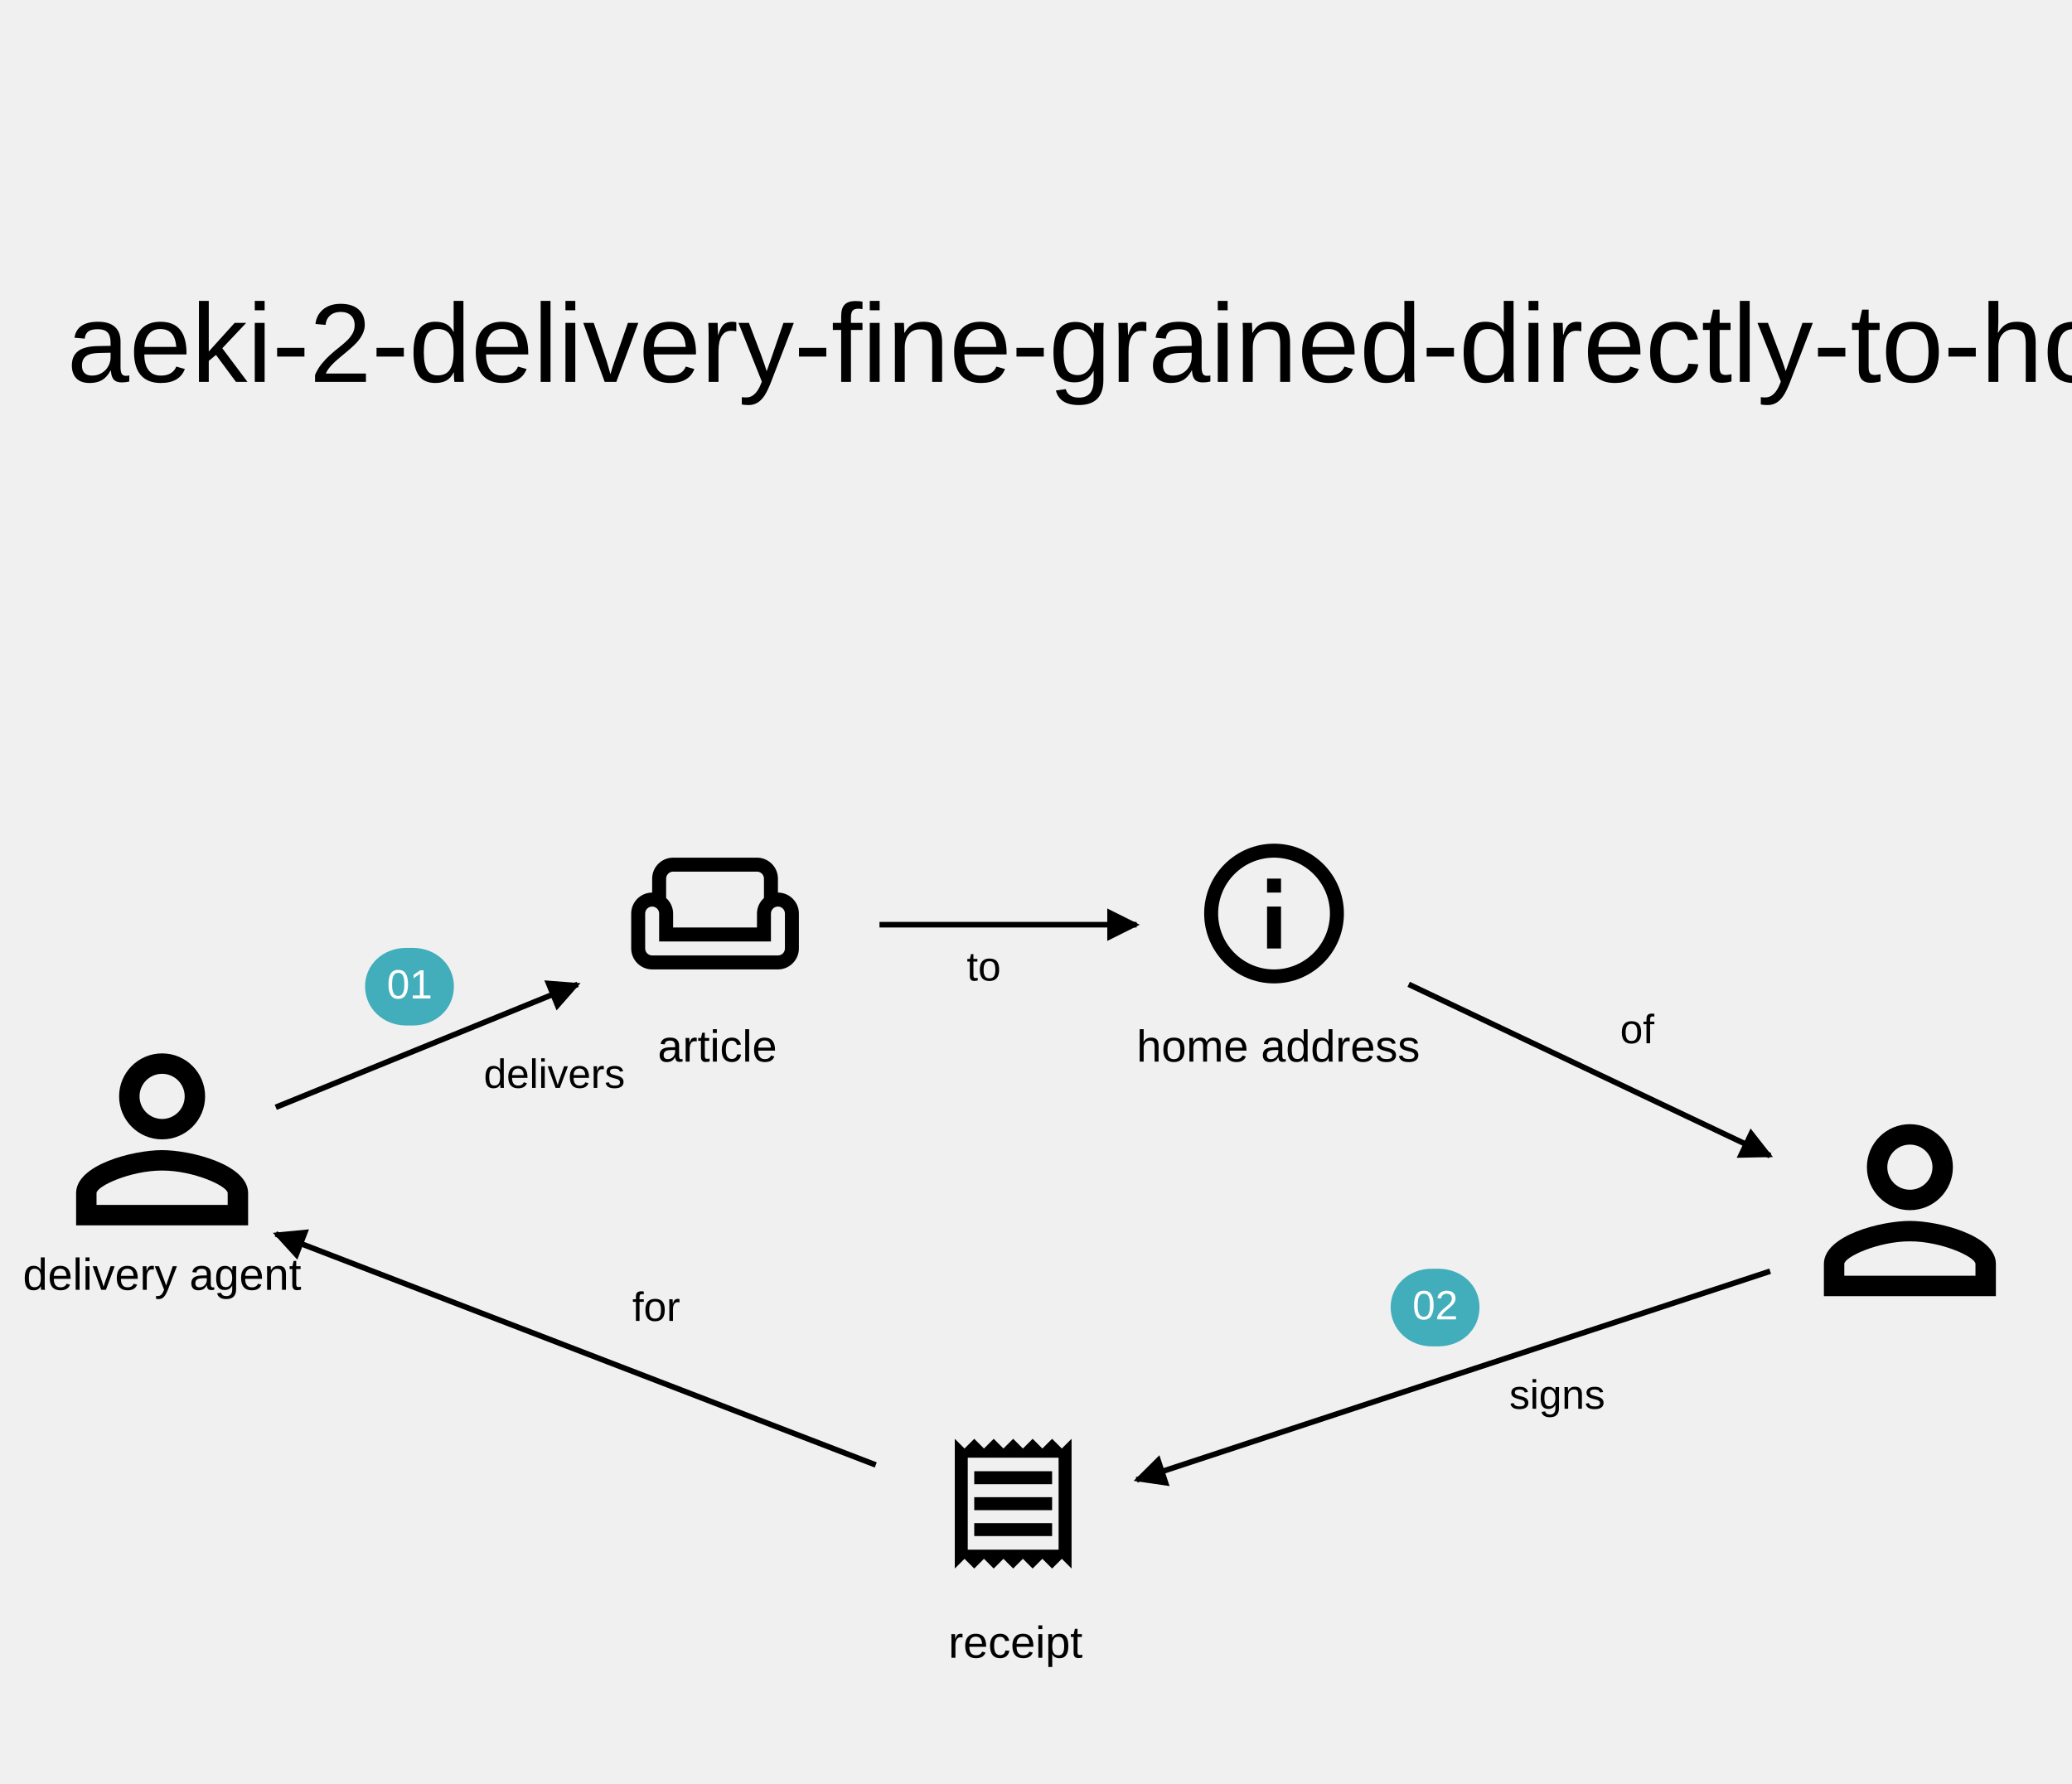
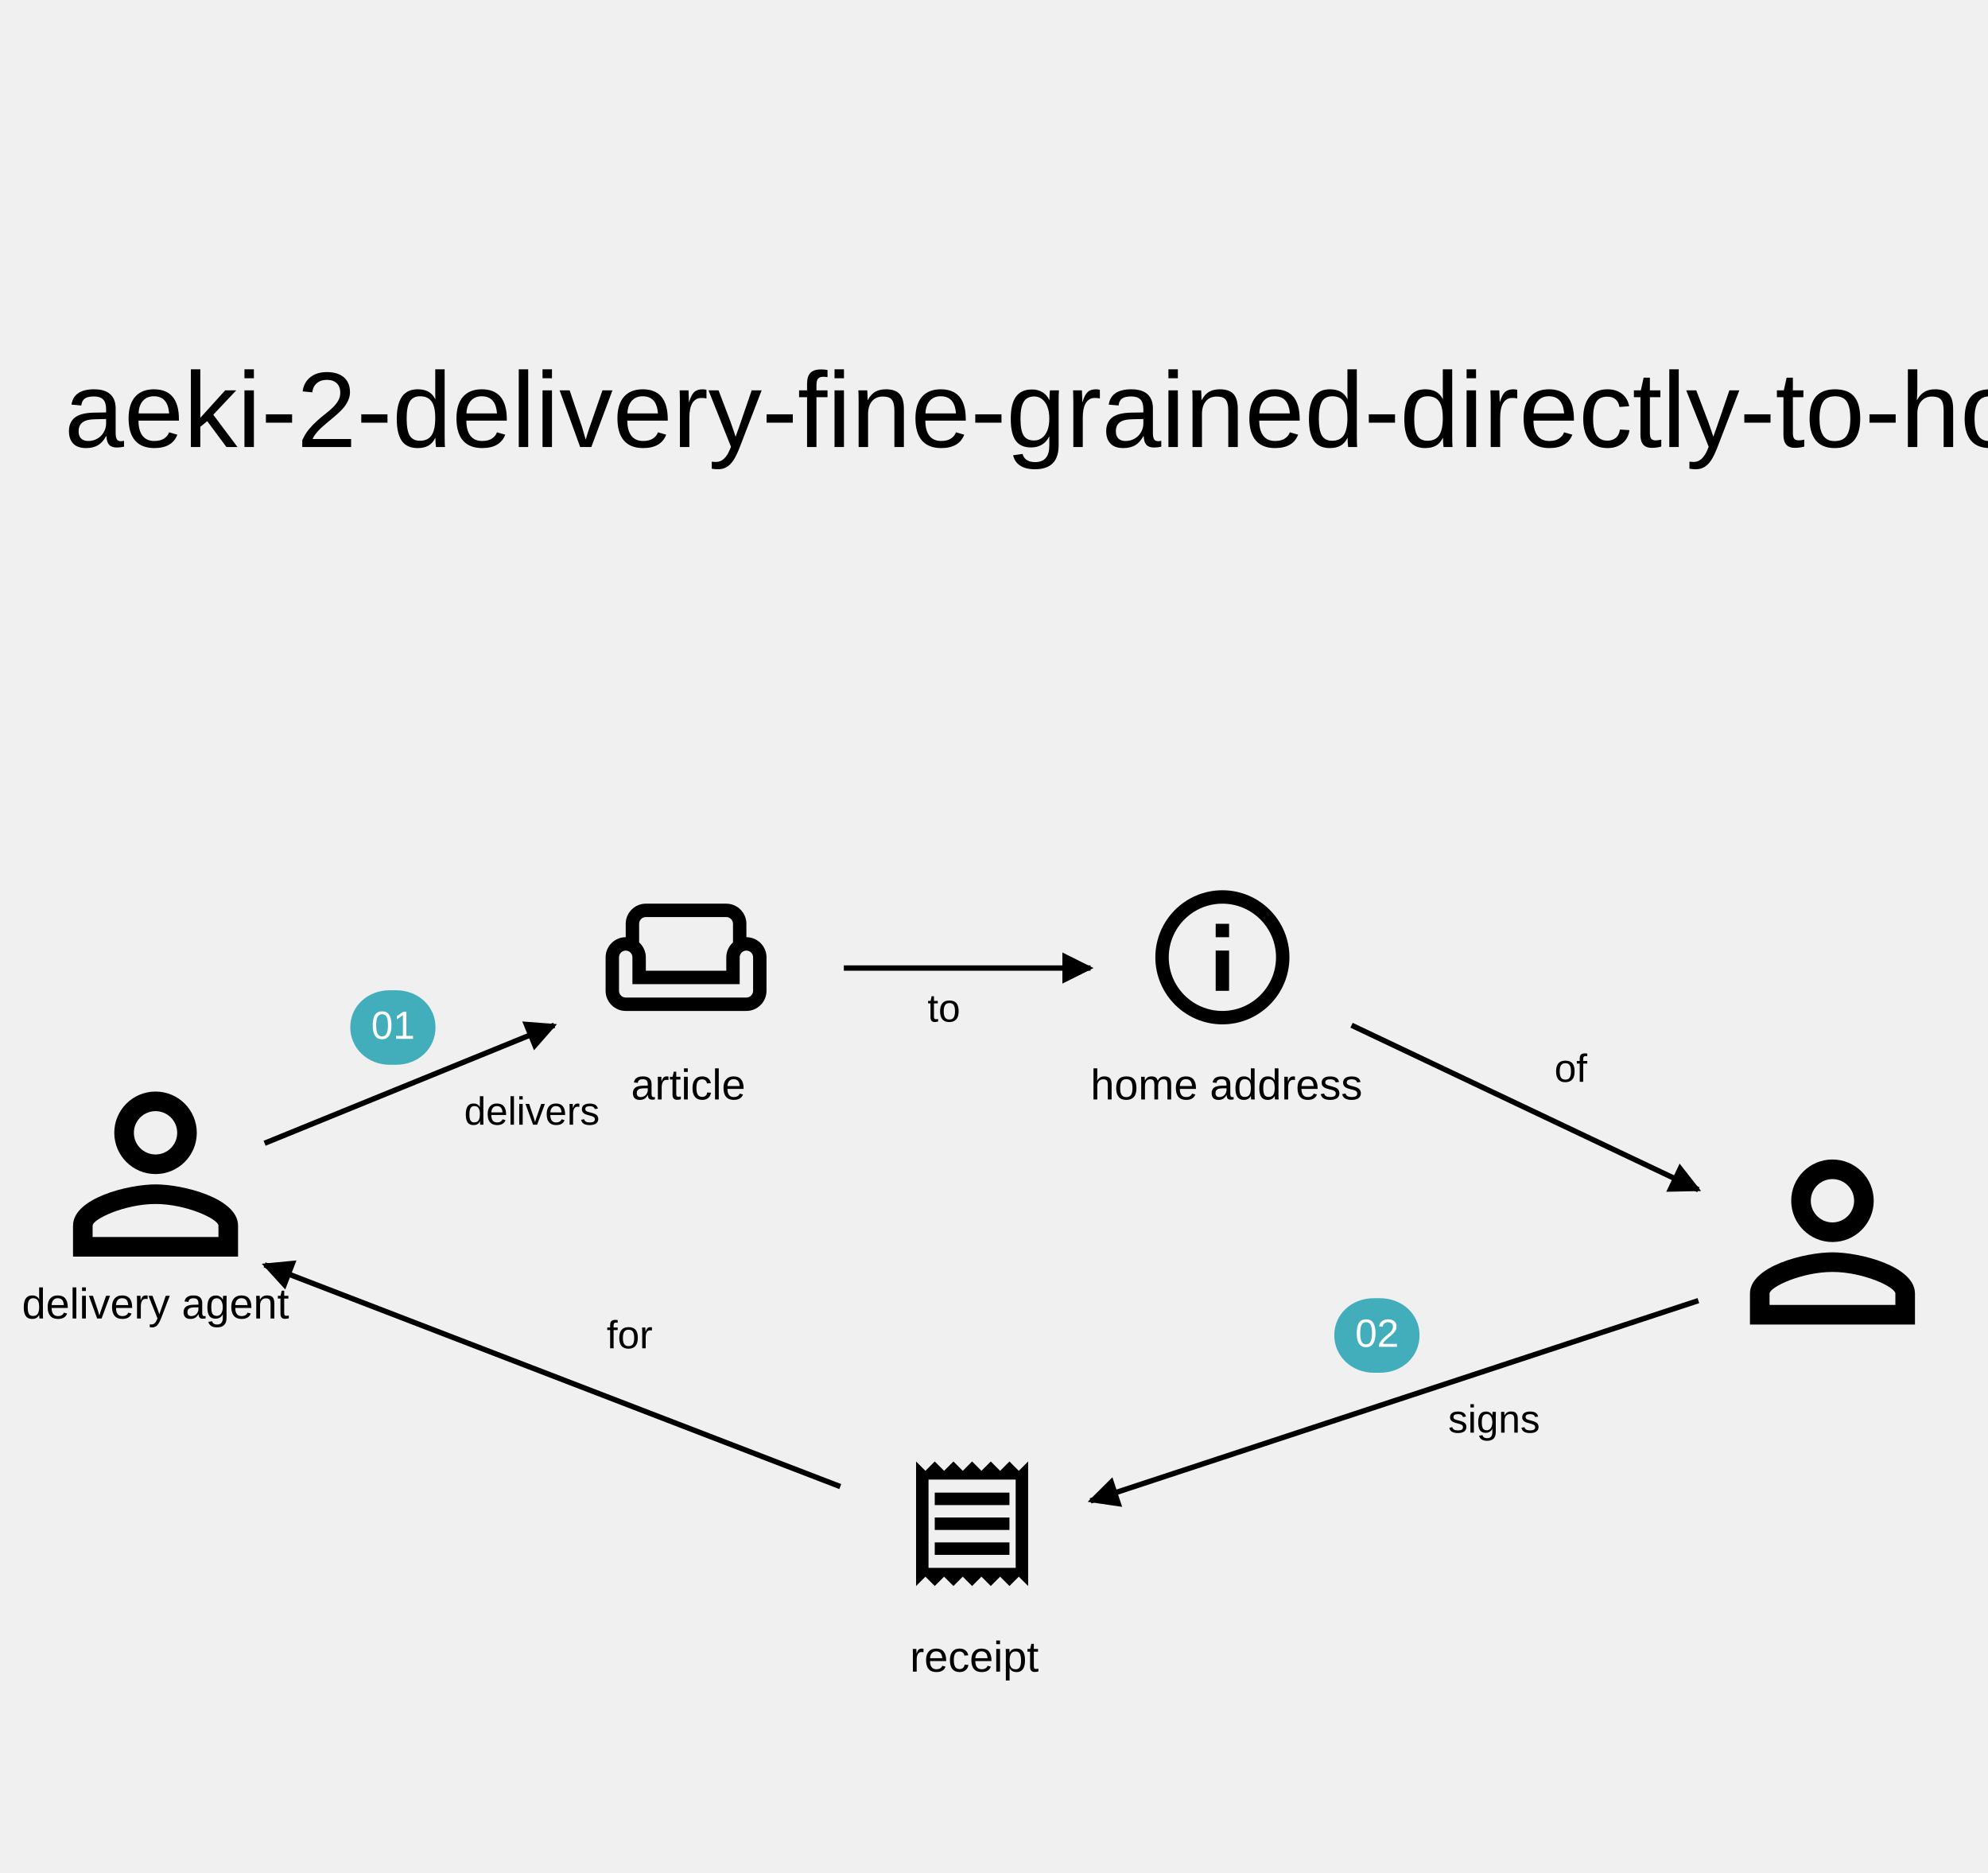
- <svg xmlns="http://www.w3.org/2000/svg" style="background-color:white" width="556" height="478.694" viewBox="367 -10.694 556 383.694" version="1.1">
+ <svg xmlns="http://www.w3.org/2000/svg" style="background-color:white" width="556" height="523.694" viewBox="367 -10.694 556 383.694" version="1.1">
  <defs>
    <marker id="activity-black-black-d7gnnzq871mgmcuazr3hsbfbp" viewBox="0 0 20 20" refX="11" refY="10" markerWidth="10" markerHeight="10" orient="auto">
      <path d="M 1 5 L 11 10 L 1 15 Z" style="fill: black; stroke-width: 1px; stroke-linecap: round; stroke-dasharray: 10000, 1; stroke: black;" />
    </marker>
  </defs>
  <g class="djs-group">
-     <g class="djs-element djs-shape" style="display:block" transform="translate(377 34.3056)">
+     <g class="djs-element djs-shape" style="display:block" transform="translate(377 -10.6944)">
      <g class="djs-visual">
        <text lineHeight="1.2" class="djs-label" style="font-family: Arial, sans-serif; font-size: 30; font-weight: normal; fill: rgb(0, 0, 0);">
-           <tspan x="8" y="10" font-size="30">aeki-2-delivery-fine-grained-directly-to-home</tspan>
+           <tspan x="8" y="55" font-size="30">aeki-2-delivery-fine-grained-directly-to-home</tspan>
        </text>
        <text lineHeight="1.2" class="djs-label" style="font-family: Arial, sans-serif; font-size: 12; font-weight: normal; fill: rgb(0, 0, 0);">
-           <tspan x="8" y="30" font-size="12" />
+           <tspan x="8" y="75" font-size="12" />
        </text>
      </g>
    </g>
  </g>
  <g class="djs-group">
    <g class="djs-element djs-shape" data-element-id="shape_0860" style="display: block;" transform="matrix(1 0 0 1 373 213)">
      <g class="djs-visual">
        <svg fill=" black" viewBox="0 0 24 26" width="75" height="75">
          <path d="M12 5.9c1.16 0 2.1.94 2.1 2.1s-.94 2.1-2.1 2.1S9.9 9.16 9.9 8s.94-2.1 2.1-2.1m0 9c2.97 0 6.1 1.46 6.1 2.1v1.1H5.9V17c0-.64 3.13-2.1 6.1-2.1M12 4C9.79 4 8 5.79 8 8s1.79 4 4 4 4-1.79 4-4-1.79-4-4-4zm0 9c-2.67 0-8 1.34-8 4v3h16v-3c0-2.66-5.33-4-8-4z" />
          <path d="M0 0h24v24H0z" fill="none" />
        </svg>
        <text lineHeight="1.2" class="djs-label" style="font-family: Arial, sans-serif; font-size: 12px; font-weight: normal; fill: rgb(0, 0, 0);">
          <tspan x="0.141" y="75">delivery agent</tspan>
        </text>
      </g>
      <rect class="djs-hit djs-hit-all" x="0" y="0" width="75" height="75" style="fill: none; stroke-opacity: 0; stroke: white; stroke-width: 15px;" />
      <rect x="-6" y="-6" width="87" height="87" class="djs-outline" style="fill: none;" />
    </g>
  </g>
  <g class="djs-group">
    <g class="djs-element djs-connection" data-element-id="connection_1647" style="display: block;">
      <g class="djs-visual">
        <polyline points="441,239 522,206 " style="stroke: black; fill: none; stroke-width: 1.5px; stroke-linejoin: round; marker-end: url('#activity-black-black-d7gnnzq871mgmcuazr3hsbfbp');" />
        <text lineHeight="1.2" wordWrap="break-word" overflowWrap="break-word" hyphens="auto" class="djs-label" style="font-family: Arial, sans-serif; font-size: 11px; font-weight: normal; fill: black;">
          <tspan x="496.806" y="233.806">delivers</tspan>
        </text>
        <text lineHeight="1.2" position="absolute" class="djs-labelNumber" style="font-family: Courier; font-size: 150px; font-weight: normal; fill: rgb(66, 174, 187);">
          <tspan x="431.806" y="214.806">.</tspan>
        </text>
        <text lineHeight="1.2" backgroundColor="green" position="absolute" class="djs-labelNumber" style="font-family: Arial, sans-serif; font-size: 11px; font-weight: normal; fill: white;">
          <tspan x="470.806" y="209.806">01</tspan>
        </text>
      </g>
      <polyline points="441,239 522,206 " class="djs-hit djs-hit-stroke" style="fill: none; stroke-opacity: 0; stroke: white; stroke-width: 15px;" />
      <rect x="435" y="200" width="93" height="45" class="djs-outline" style="fill: none;" />
    </g>
  </g>
  <g class="djs-group">
    <g class="djs-element djs-shape" data-element-id="shape_6273" style="display: block;" transform="matrix(1 0 0 1 842 232)">
      <g class="djs-visual">
        <svg fill=" black" viewBox="0 0 24 26" width="75" height="75">
          <path d="M12 5.9c1.16 0 2.1.94 2.1 2.1s-.94 2.1-2.1 2.1S9.9 9.16 9.9 8s.94-2.1 2.1-2.1m0 9c2.97 0 6.1 1.46 6.1 2.1v1.1H5.9V17c0-.64 3.13-2.1 6.1-2.1M12 4C9.79 4 8 5.79 8 8s1.79 4 4 4 4-1.79 4-4-1.79-4-4-4zm0 9c-2.67 0-8 1.34-8 4v3h16v-3c0-2.66-5.33-4-8-4z" />
          <path d="M0 0h24v24H0z" fill="none" />
        </svg>
        <text lineHeight="1.2" class="djs-label" style="font-family: Arial, sans-serif; font-size: 12px; font-weight: normal; fill: rgb(0, 0, 0);">
          <tspan x="37.5" y="75" />
        </text>
      </g>
      <rect class="djs-hit djs-hit-all" x="0" y="0" width="75" height="75" style="fill: none; stroke-opacity: 0; stroke: white; stroke-width: 15px;" />
      <rect x="-6" y="-6" width="87" height="87" class="djs-outline" style="fill: none;" />
    </g>
  </g>
  <g class="djs-group">
    <g class="djs-element djs-connection" data-element-id="connection_6569" style="display: block;">
      <g class="djs-visual">
        <polyline points="745,206 842,252 " style="stroke: black; fill: none; stroke-width: 1.5px; stroke-linejoin: round; marker-end: url('#activity-black-black-d7gnnzq871mgmcuazr3hsbfbp');" />
        <text lineHeight="1.2" wordWrap="break-word" overflowWrap="break-word" hyphens="auto" class="djs-label" style="font-family: Arial, sans-serif; font-size: 11px; font-weight: normal; fill: black;">
          <tspan x="801.729" y="221.819">of</tspan>
        </text>
      </g>
      <polyline points="745,206 842,252 " class="djs-hit djs-hit-stroke" style="fill: none; stroke-opacity: 0; stroke: white; stroke-width: 15px;" />
      <rect x="739" y="200" width="109" height="58" class="djs-outline" style="fill: none;" />
    </g>
  </g>
  <g class="djs-group">
    <g class="djs-element djs-connection" data-element-id="connection_8638" style="display: block;">
      <g class="djs-visual">
        <polyline points="603,190 672,190 " style="stroke: black; fill: none; stroke-width: 1.5px; stroke-linejoin: round; marker-end: url('#activity-black-black-d7gnnzq871mgmcuazr3hsbfbp');" />
        <text lineHeight="1.2" wordWrap="break-word" overflowWrap="break-word" hyphens="auto" class="djs-label" style="font-family: Arial, sans-serif; font-size: 11px; font-weight: normal; fill: black;">
          <tspan x="626.4" y="205">to</tspan>
        </text>
      </g>
      <polyline points="603,190 672,190 " class="djs-hit djs-hit-stroke" style="fill: none; stroke-opacity: 0; stroke: white; stroke-width: 15px;" />
      <rect x="597" y="184" width="81" height="12" class="djs-outline" style="fill: none;" />
    </g>
  </g>
  <g class="djs-group">
    <g class="djs-element djs-shape" data-element-id="shape_6220" style="display: block;" transform="matrix(1 0 0 1 672 152)">
      <g class="djs-visual">
        <svg fill=" black" height="48.75" viewBox="0 0 24 26" width="48.75" x="12.5" y="12.5">
          <path d="M0 0h24v24H0z" fill="none" />
          <path d="M11 17h2v-6h-2v6zm1-15C6.48 2 2 6.48 2 12s4.48 10 10 10 10-4.48 10-10S17.52 2 12 2zm0 18c-4.41 0-8-3.59-8-8s3.59-8 8-8 8 3.59 8 8-3.59 8-8 8zM11 9h2V7h-2v2z" />
        </svg>
        <text lineHeight="1.2" class="djs-label" style="font-family: Arial, sans-serif; font-size: 12px; font-weight: normal; fill: rgb(0, 0, 0);">
          <tspan x="0" y="74.75">home address</tspan>
        </text>
      </g>
      <rect class="djs-hit djs-hit-all" x="0" y="0" width="75" height="75" style="fill: none; stroke-opacity: 0; stroke: white; stroke-width: 15px;" />
      <rect x="-6" y="-6" width="87" height="87" class="djs-outline" style="fill: none;" />
    </g>
  </g>
  <g class="djs-group">
    <g class="djs-element djs-shape" data-element-id="shape_8432" style="display: block;" transform="matrix(1 0 0 1 522 152)">
      <g class="djs-visual">
        <svg fill=" black" width="48.75" height="48.75" viewBox="0 0 24 26" x="12.5" y="12.5">
          <path fill="none" d="M0 0h24v24H0V0z" />
          <path d="M21 9V7c0-1.65-1.35-3-3-3H6C4.35 4 3 5.35 3 7v2c-1.65 0-3 1.35-3 3v5c0 1.65 1.35 3 3 3h18c1.65 0 3-1.35 3-3v-5c0-1.65-1.35-3-3-3zM5 7c0-.55.45-1 1-1h12c.55 0 1 .45 1 1v2.78c-.61.55-1 1.34-1 2.22v2H6v-2c0-.88-.39-1.67-1-2.22V7zm17 10c0 .55-.45 1-1 1H3c-.55 0-1-.45-1-1v-5c0-.55.45-1 1-1s1 .45 1 1v4h16v-4c0-.55.45-1 1-1s1 .45 1 1v5z" />
        </svg>
        <text lineHeight="1.2" class="djs-label" style="font-family: Arial, sans-serif; font-size: 12px; font-weight: normal; fill: rgb(0, 0, 0);">
          <tspan x="21.492" y="74.75">article</tspan>
        </text>
      </g>
      <rect class="djs-hit djs-hit-all" x="0" y="0" width="75" height="75" style="fill: none; stroke-opacity: 0; stroke: white; stroke-width: 15px;" />
      <rect x="-6" y="-6" width="87" height="87" class="djs-outline" style="fill: none;" />
    </g>
  </g>
  <g class="djs-group">
    <g class="djs-element djs-shape" data-element-id="shape_9577" style="display: block;" transform="matrix(1 0 0 1 602 312)">
      <g class="djs-visual">
        <svg fill=" black" width="48.75" height="48.75" viewBox="0 0 24 28" x="12.5" y="12.5">
          <path fill="none" d="M0 0h24v24H0V0z" />
          <path d="M19.5 3.5L18 2l-1.5 1.5L15 2l-1.5 1.5L12 2l-1.5 1.5L9 2 7.5 3.5 6 2 4.5 3.5 3 2v20l1.5-1.5L6 22l1.5-1.5L9 22l1.5-1.5L12 22l1.5-1.5L15 22l1.5-1.5L18 22l1.5-1.5L21 22V2l-1.5 1.5zM19 19.09H5V4.91h14v14.18zM6 15h12v2H6zm0-4h12v2H6zm0-4h12v2H6z" />
        </svg>
        <text lineHeight="1.2" class="djs-label" style="font-family: Arial, sans-serif; font-size: 12px; font-weight: normal; fill: rgb(0, 0, 0);">
          <tspan x="19.488" y="74.75">receipt</tspan>
        </text>
      </g>
      <rect class="djs-hit djs-hit-all" x="0" y="0" width="75" height="75" style="fill: none; stroke-opacity: 0; stroke: white; stroke-width: 15px;" />
      <rect x="-6" y="-6" width="87" height="87" class="djs-outline" style="fill: none;" />
    </g>
  </g>
  <g class="djs-group">
    <g class="djs-element djs-connection" data-element-id="connection_4357" style="display: block;">
      <g class="djs-visual">
        <polyline points="842,283 672,339 " style="stroke: black; fill: none; stroke-width: 1.5px; stroke-linejoin: round; marker-end: url('#activity-black-black-d7gnnzq871mgmcuazr3hsbfbp');" />
        <text lineHeight="1.2" wordWrap="break-word" overflowWrap="break-word" hyphens="auto" class="djs-label" style="font-family: Arial, sans-serif; font-size: 11px; font-weight: normal; fill: black;">
          <tspan x="772.013" y="319.923">signs</tspan>
        </text>
        <text lineHeight="1.2" position="absolute" class="djs-labelNumber" style="font-family: Courier; font-size: 150px; font-weight: normal; fill: rgb(66, 174, 187);">
          <tspan x="707.013" y="300.923">.</tspan>
        </text>
        <text lineHeight="1.2" backgroundColor="green" position="absolute" class="djs-labelNumber" style="font-family: Arial, sans-serif; font-size: 11px; font-weight: normal; fill: white;">
          <tspan x="746.013" y="295.923">02</tspan>
        </text>
      </g>
      <polyline points="842,283 672,339 " class="djs-hit djs-hit-stroke" style="fill: none; stroke-opacity: 0; stroke: white; stroke-width: 15px;" />
      <rect x="666" y="277" width="182" height="68" class="djs-outline" style="fill: none;" />
    </g>
  </g>
  <g class="djs-group">
    <g class="djs-element djs-connection hover" data-element-id="connection_5937" style="display: block;">
      <g class="djs-visual">
        <polyline points="602,335 441,273 " style="stroke: black; fill: none; stroke-width: 1.5px; stroke-linejoin: round; marker-end: url('#activity-black-black-d7gnnzq871mgmcuazr3hsbfbp');" />
        <text lineHeight="1.2" wordWrap="break-word" overflowWrap="break-word" hyphens="auto" class="djs-label" style="font-family: Arial, sans-serif; font-size: 11px; font-weight: normal; fill: black;">
          <tspan x="536.67" y="296.34">for</tspan>
        </text>
      </g>
      <polyline points="602,335 441,273 " class="djs-hit djs-hit-stroke" style="fill: none; stroke-opacity: 0; stroke: white; stroke-width: 15px;" />
      <rect x="435" y="267" width="173" height="74" class="djs-outline" style="fill: none;" />
    </g>
  </g>
</svg>
